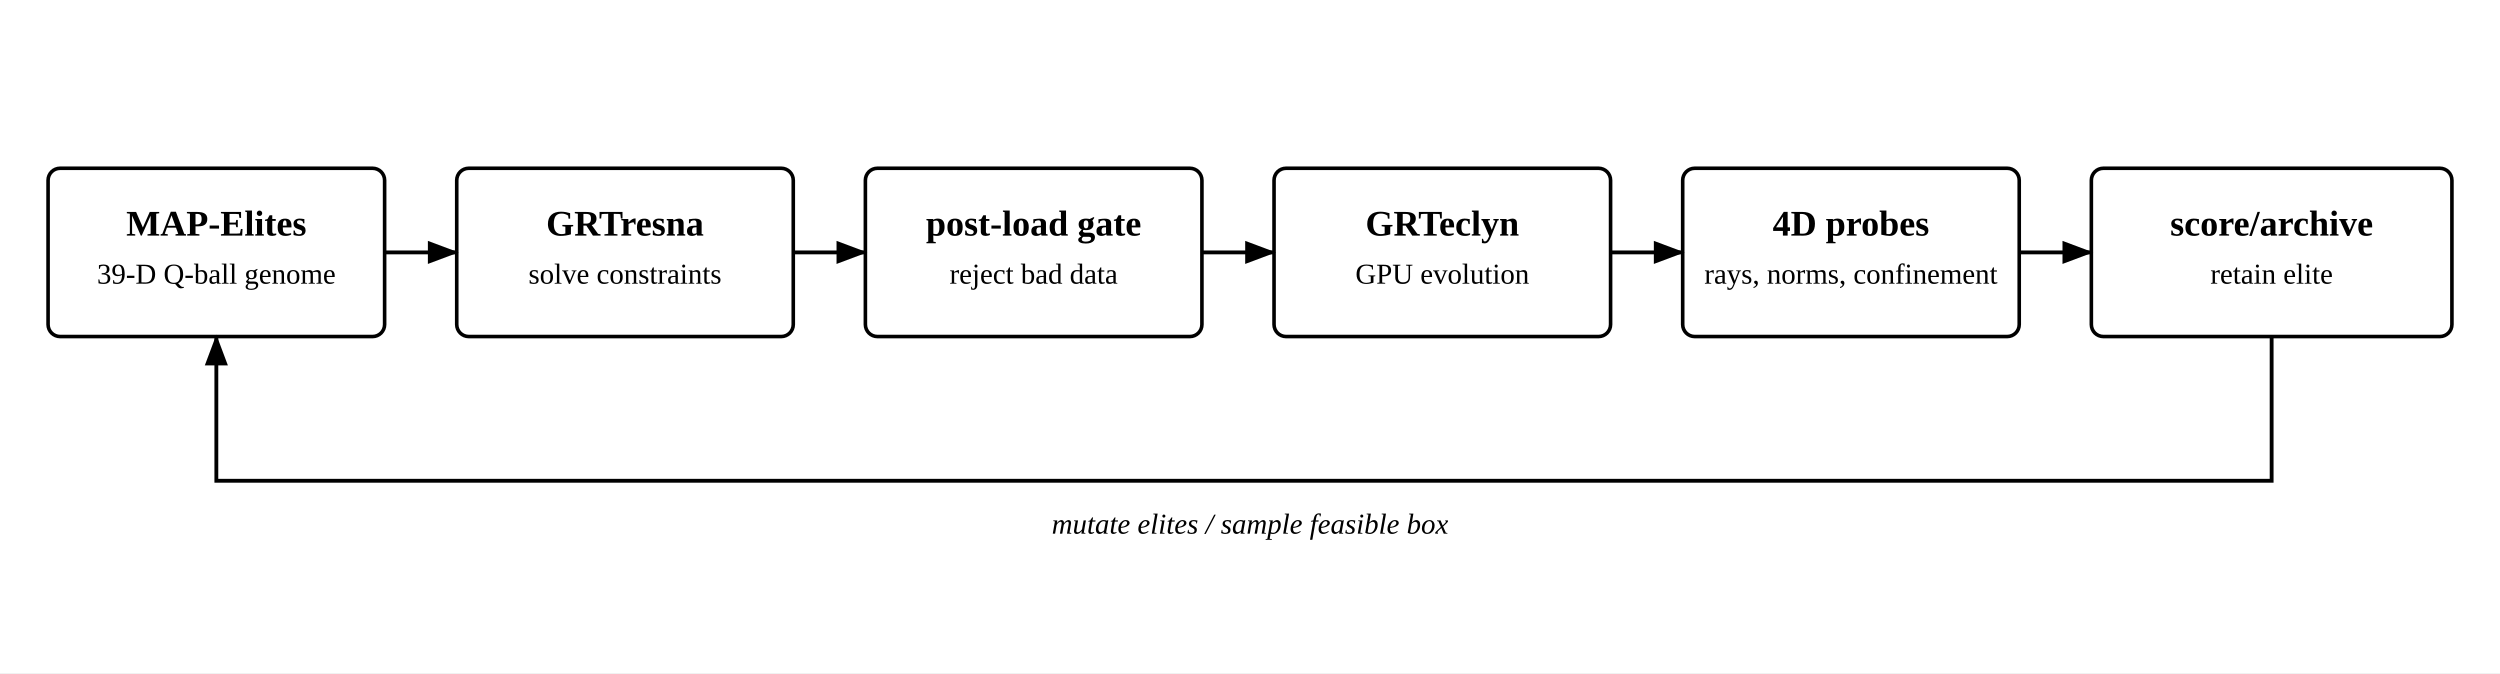
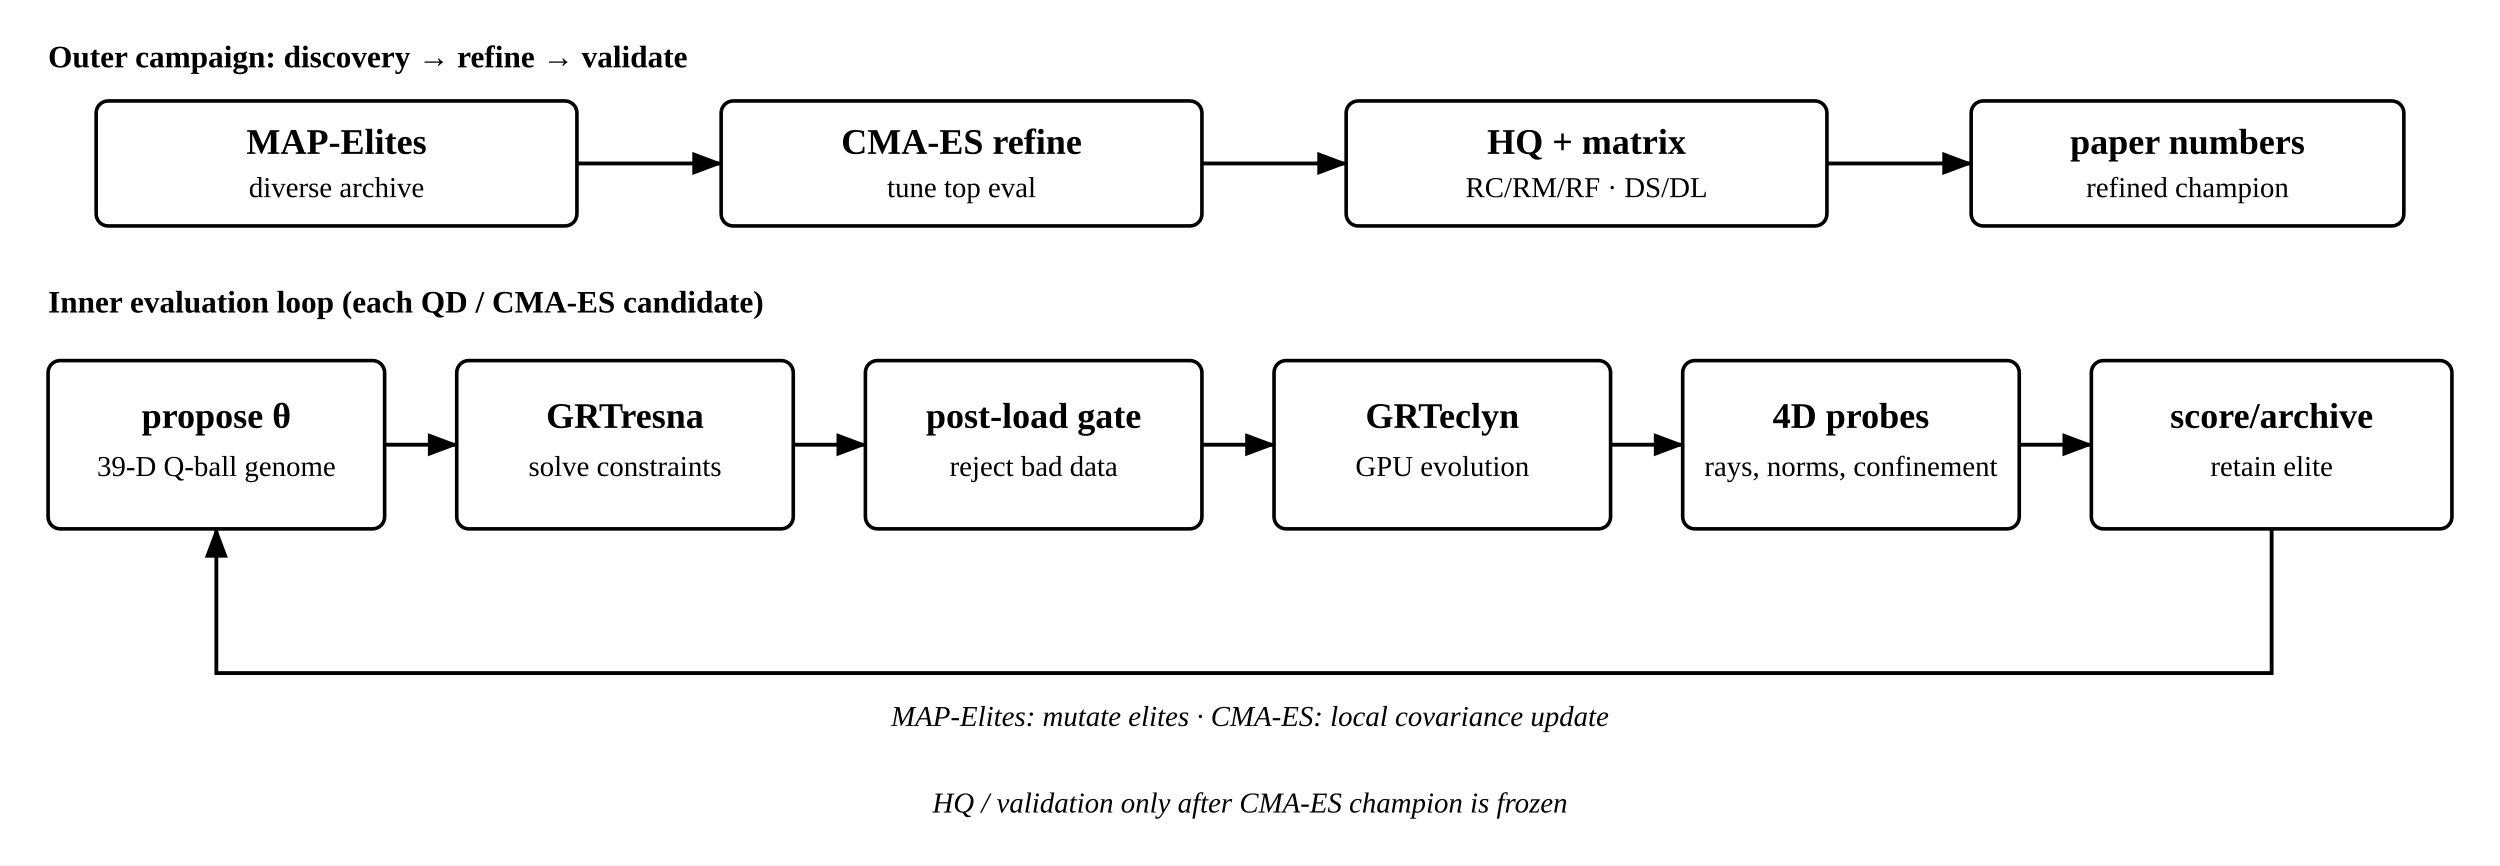
- <svg xmlns="http://www.w3.org/2000/svg" width="1040" height="280" viewBox="0 0 1040 280" role="img" aria-labelledby="title desc">
+ <svg xmlns="http://www.w3.org/2000/svg" width="1040" height="360" viewBox="0 0 1040 360" role="img" aria-labelledby="title desc">
  <defs>
    <marker id="arrow" markerWidth="9" markerHeight="9" refX="7.5" refY="3" orient="auto" markerUnits="strokeWidth">
      <path d="M0,0 L0,6 L8,3 z" fill="#000000" />
    </marker>
  </defs>
-   <rect x="0" y="0" width="1040" height="280" fill="#ffffff" />
+   <rect x="0" y="0" width="1040" height="360" fill="#ffffff" />
  <style>
    text { font-family: "Times New Roman", Times, Georgia, serif; fill: #000000; }
    .box { fill: #ffffff; stroke: #000000; stroke-width: 1.5; }
    .name { font-size: 15px; font-weight: 700; text-anchor: middle; }
    .desc { font-size: 12px; text-anchor: middle; }
    .edge { fill: none; stroke: #000000; stroke-width: 1.6; marker-end: url(#arrow); }
    .lbl { font-size: 12px; font-style: italic; text-anchor: middle; }
+     .band { font-size: 13px; font-weight: 700; text-anchor: start; }
  </style>
-   <rect class="box" x="20" y="70" width="140" height="70" rx="5" />
-   <text class="name" x="90" y="98">MAP-Elites</text>
-   <text class="desc" x="90" y="118">39-D Q-ball genome</text>
-   <rect class="box" x="190" y="70" width="140" height="70" rx="5" />
-   <text class="name" x="260" y="98">GRTresna</text>
-   <text class="desc" x="260" y="118">solve constraints</text>
-   <rect class="box" x="360" y="70" width="140" height="70" rx="5" />
-   <text class="name" x="430" y="98">post-load gate</text>
-   <text class="desc" x="430" y="118">reject bad data</text>
-   <rect class="box" x="530" y="70" width="140" height="70" rx="5" />
-   <text class="name" x="600" y="98">GRTeclyn</text>
-   <text class="desc" x="600" y="118">GPU evolution</text>
-   <rect class="box" x="700" y="70" width="140" height="70" rx="5" />
-   <text class="name" x="770" y="98">4D probes</text>
-   <text class="desc" x="770" y="118">rays, norms, confinement</text>
-   <rect class="box" x="870" y="70" width="150" height="70" rx="5" />
-   <text class="name" x="945" y="98">score/archive</text>
-   <text class="desc" x="945" y="118">retain elite</text>
-   <path class="edge" d="M160 105 L190 105" />
-   <path class="edge" d="M330 105 L360 105" />
-   <path class="edge" d="M500 105 L530 105" />
-   <path class="edge" d="M670 105 L700 105" />
-   <path class="edge" d="M840 105 L870 105" />
-   <path class="edge" d="M945 140 L945 200 L90 200 L90 140" />
-   <text class="lbl" x="520" y="222">mutate elites / sample feasible box</text>
+   <text class="band" x="20" y="28">Outer campaign: discovery → refine → validate</text>
+   <rect class="box" x="40" y="42" width="200" height="52" rx="5" />
+   <text class="name" x="140" y="64">MAP-Elites</text>
+   <text class="desc" x="140" y="82">diverse archive</text>
+   <rect class="box" x="300" y="42" width="200" height="52" rx="5" />
+   <text class="name" x="400" y="64">CMA-ES refine</text>
+   <text class="desc" x="400" y="82">tune top eval</text>
+   <rect class="box" x="560" y="42" width="200" height="52" rx="5" />
+   <text class="name" x="660" y="64">HQ + matrix</text>
+   <text class="desc" x="660" y="82">RC/RM/RF · DS/DL</text>
+   <rect class="box" x="820" y="42" width="180" height="52" rx="5" />
+   <text class="name" x="910" y="64">paper numbers</text>
+   <text class="desc" x="910" y="82">refined champion</text>
+   <path class="edge" d="M240 68 L300 68" />
+   <path class="edge" d="M500 68 L560 68" />
+   <path class="edge" d="M760 68 L820 68" />
+   <text class="band" x="20" y="130">Inner evaluation loop (each QD / CMA-ES candidate)</text>
+   <rect class="box" x="20" y="150" width="140" height="70" rx="5" />
+   <text class="name" x="90" y="178">propose θ</text>
+   <text class="desc" x="90" y="198">39-D Q-ball genome</text>
+   <rect class="box" x="190" y="150" width="140" height="70" rx="5" />
+   <text class="name" x="260" y="178">GRTresna</text>
+   <text class="desc" x="260" y="198">solve constraints</text>
+   <rect class="box" x="360" y="150" width="140" height="70" rx="5" />
+   <text class="name" x="430" y="178">post-load gate</text>
+   <text class="desc" x="430" y="198">reject bad data</text>
+   <rect class="box" x="530" y="150" width="140" height="70" rx="5" />
+   <text class="name" x="600" y="178">GRTeclyn</text>
+   <text class="desc" x="600" y="198">GPU evolution</text>
+   <rect class="box" x="700" y="150" width="140" height="70" rx="5" />
+   <text class="name" x="770" y="178">4D probes</text>
+   <text class="desc" x="770" y="198">rays, norms, confinement</text>
+   <rect class="box" x="870" y="150" width="150" height="70" rx="5" />
+   <text class="name" x="945" y="178">score/archive</text>
+   <text class="desc" x="945" y="198">retain elite</text>
+   <path class="edge" d="M160 185 L190 185" />
+   <path class="edge" d="M330 185 L360 185" />
+   <path class="edge" d="M500 185 L530 185" />
+   <path class="edge" d="M670 185 L700 185" />
+   <path class="edge" d="M840 185 L870 185" />
+   <path class="edge" d="M945 220 L945 280 L90 280 L90 220" />
+   <text class="lbl" x="520" y="302">MAP-Elites: mutate elites · CMA-ES: local covariance update</text>
+   <text class="lbl" x="520" y="338">HQ / validation only after CMA-ES champion is frozen</text>
</svg>
